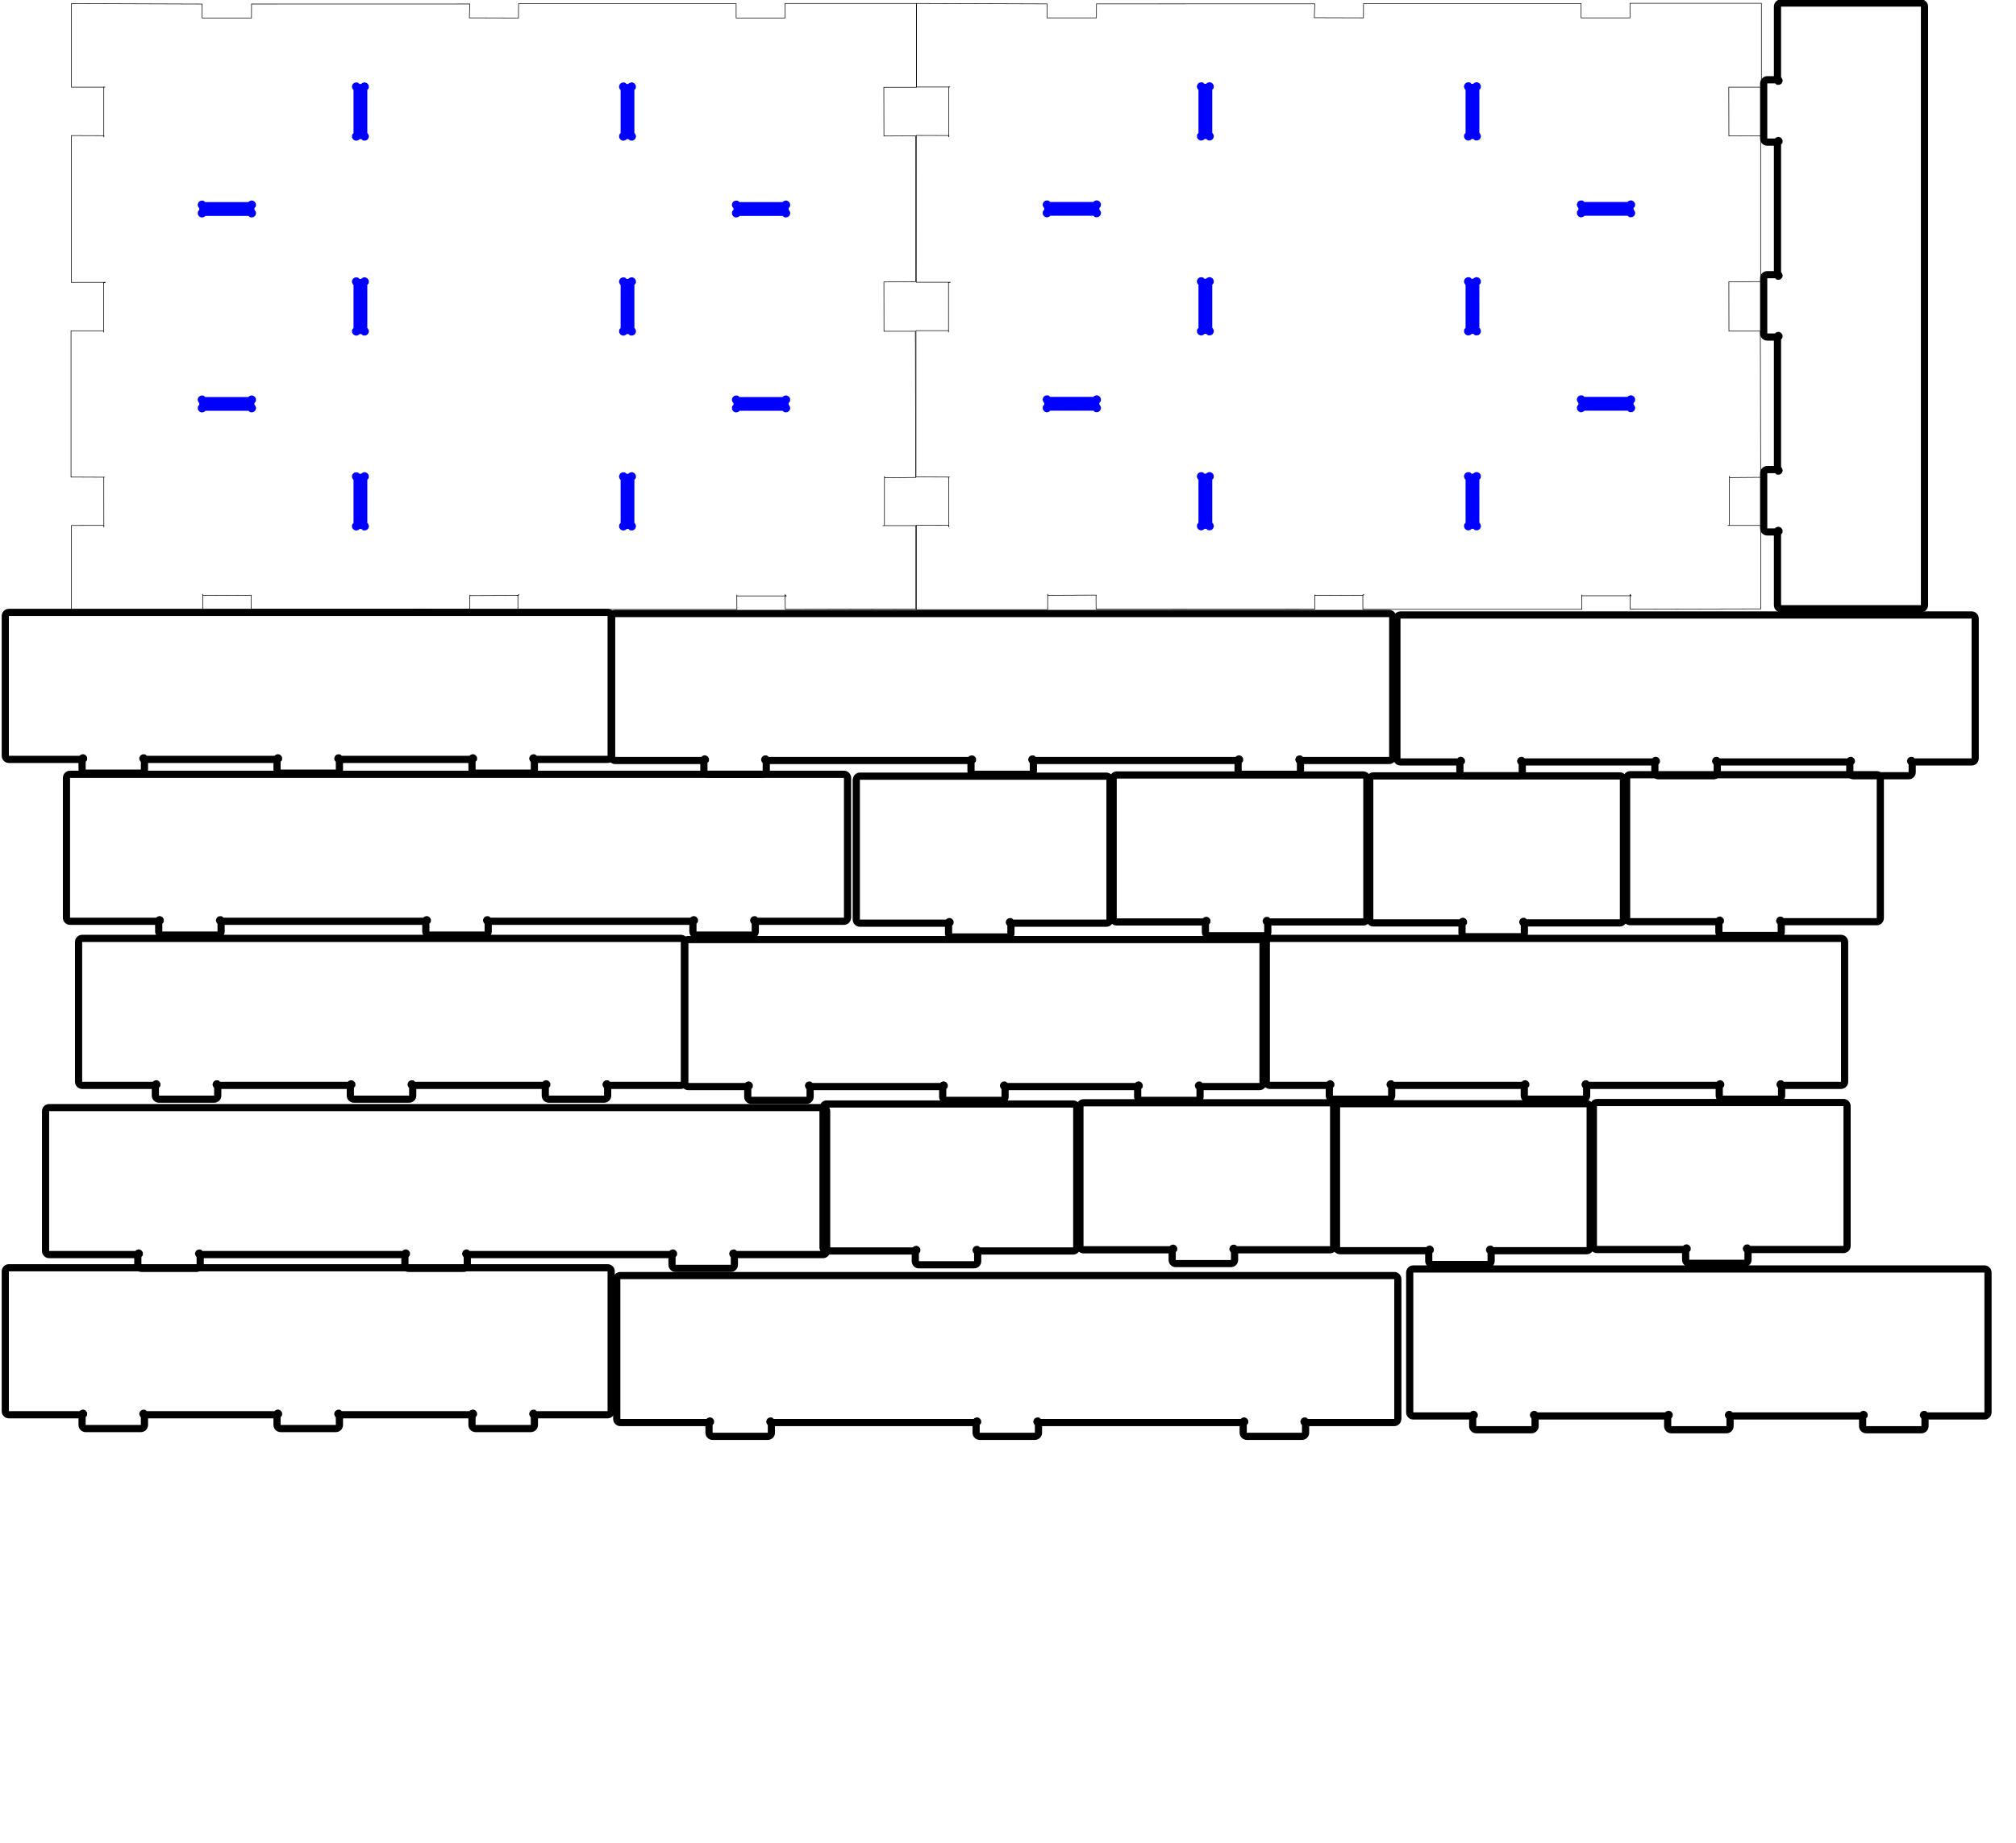
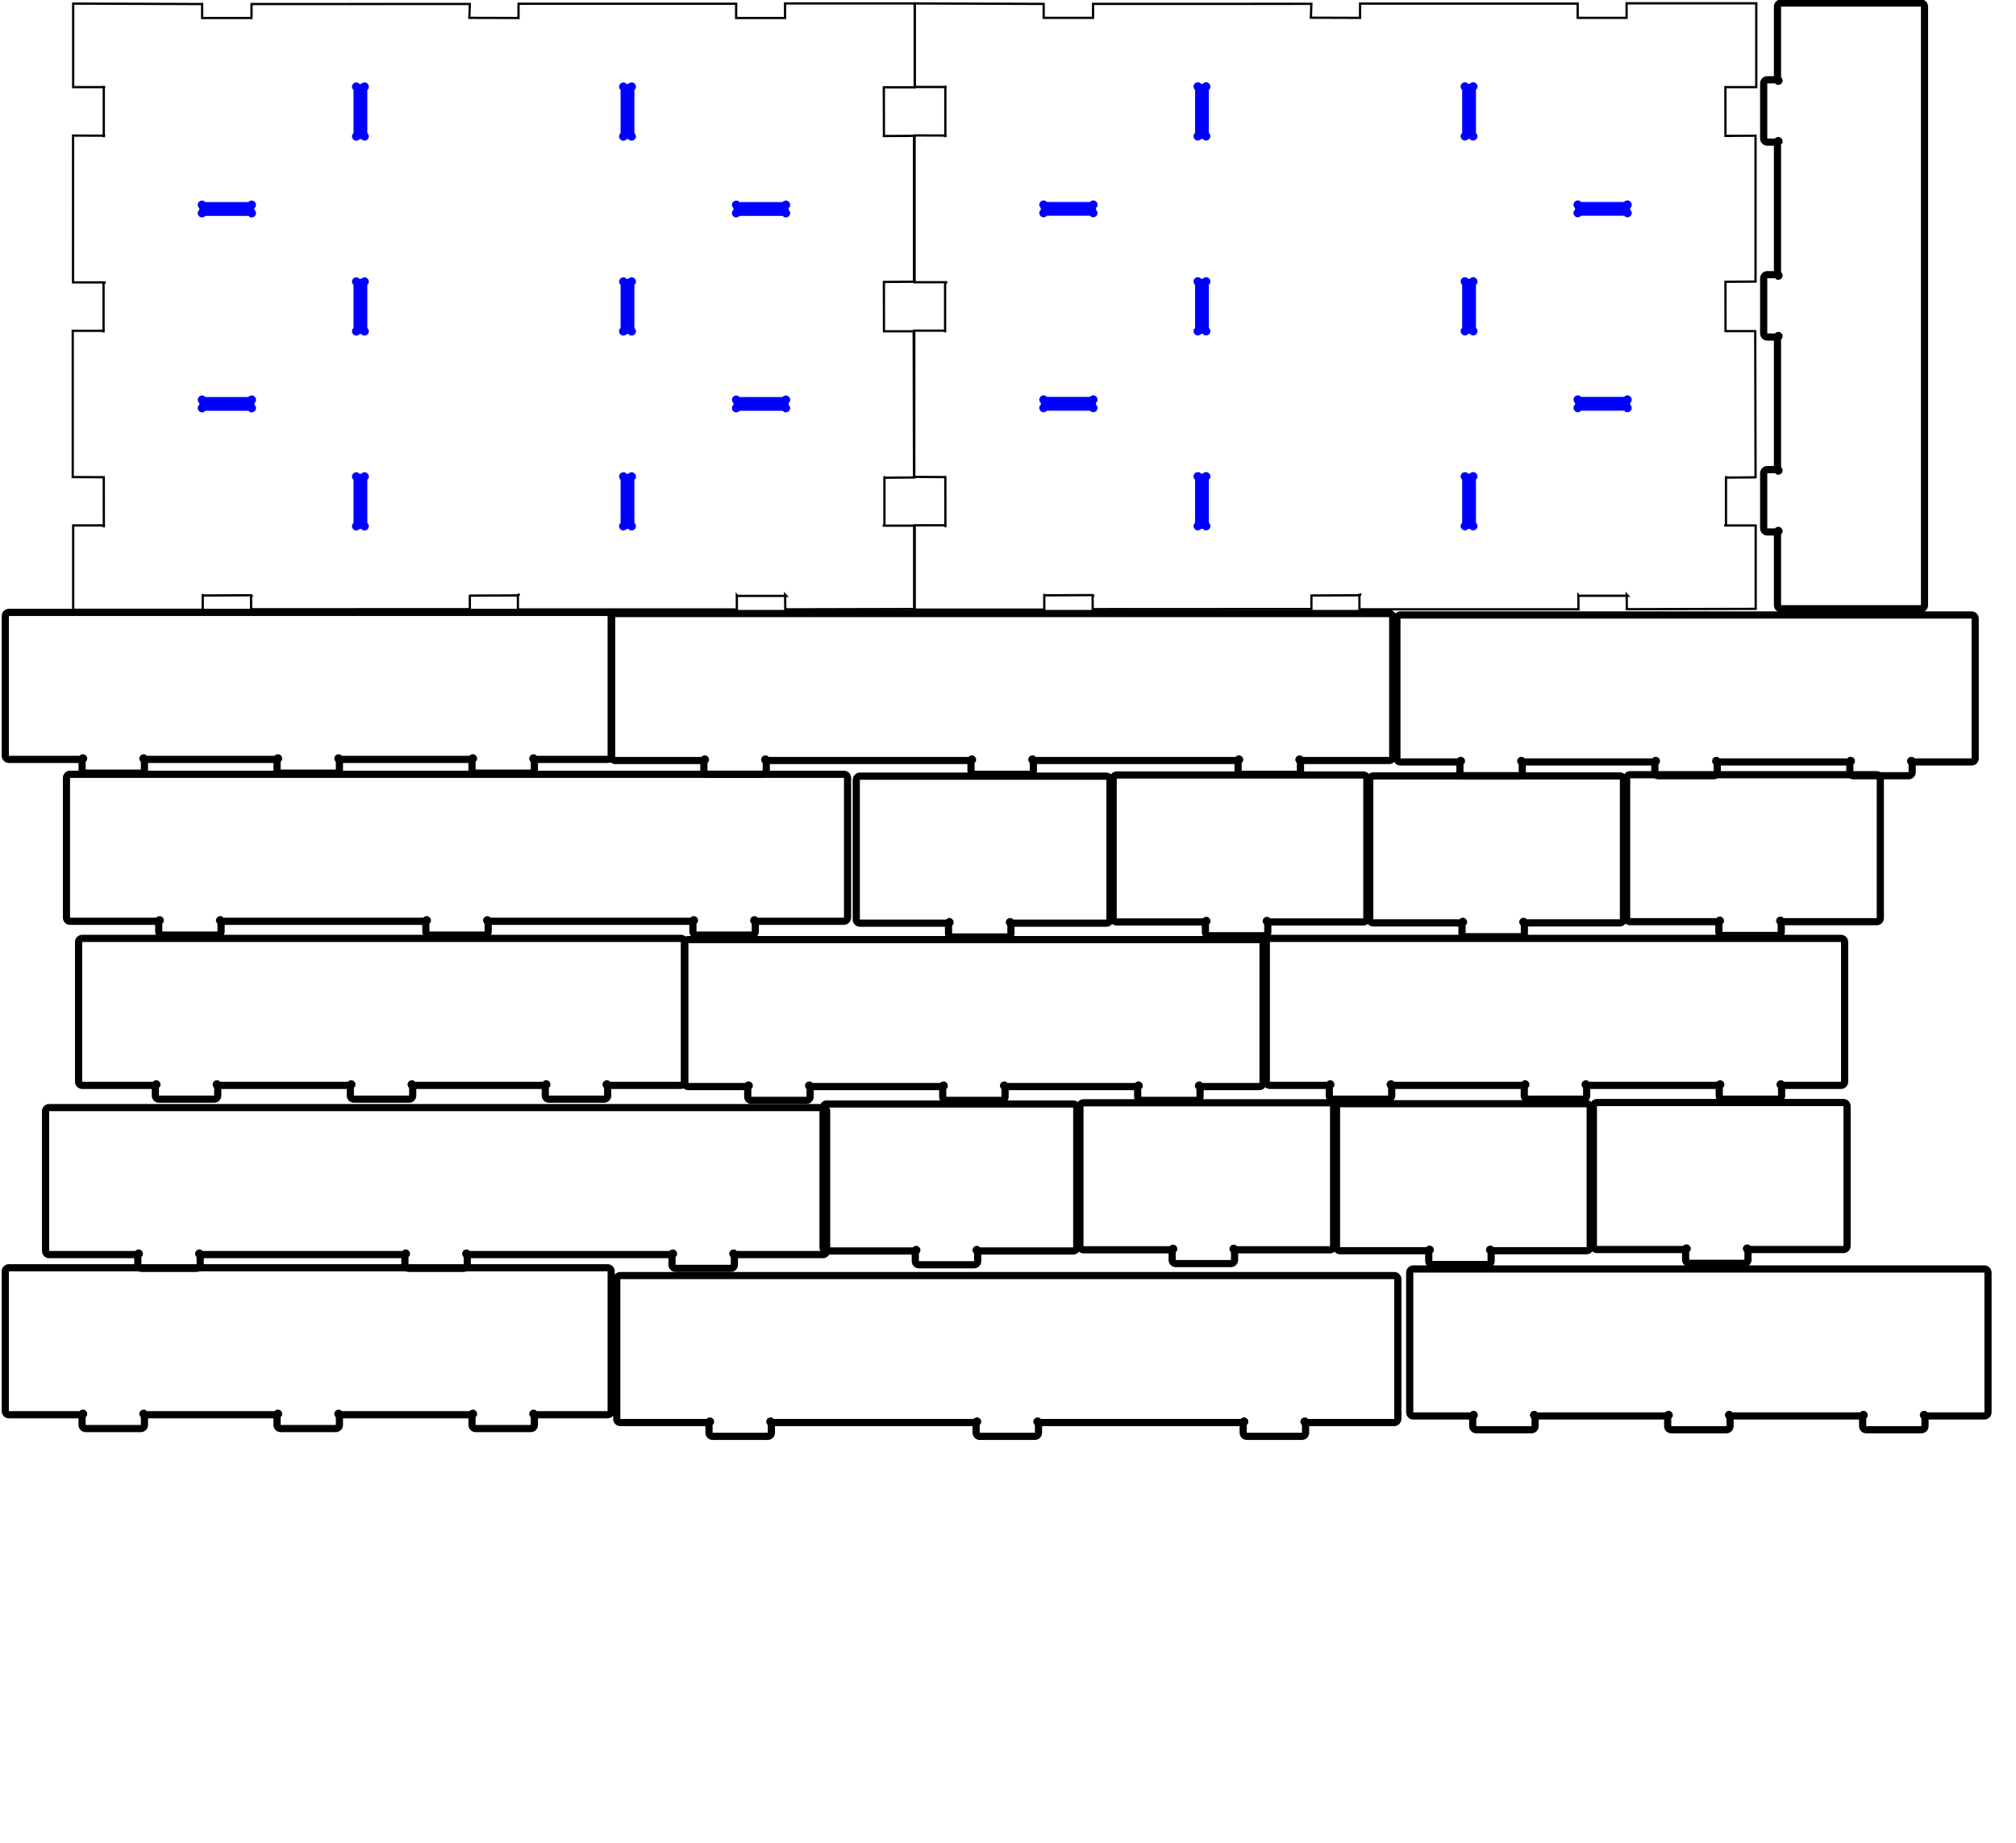
<svg xmlns="http://www.w3.org/2000/svg" height="812.8mm" viewBox="0 0 889 812.8" width="889mm" version="1.1" id="svg932">
  <defs id="defs936" />
  <text alignment-baseline="hanging" font-size="4px" style="font-style:normal;font-weight:normal;font-family:sans-serif;fill:#ff0000;stroke-width:0.265;stroke-linecap:round;stroke-linejoin:round;stroke-miterlimit:4;stroke-dasharray:none" text-anchor="middle" id="text917-6" x="360.322" y="126.469" />
  <g id="p-4-5-8" style="fill:none;stroke-width:0.265;stroke-linecap:round;stroke-linejoin:round;stroke-miterlimit:4;stroke-dasharray:none" transform="translate(515.1203,789.953)">
    <text alignment-baseline="hanging" font-size="4px" style="font-style:normal;font-weight:normal;font-family:sans-serif;fill:#ff0000;stroke-width:0.265;stroke-miterlimit:4;stroke-dasharray:none" text-anchor="middle" transform="translate(594.2,544.375)" id="text927-6-8" />
  </g>
  <text alignment-baseline="hanging" font-size="4px" style="font-style:normal;font-weight:normal;font-family:sans-serif;fill:#ff0000;stroke-linecap:round;stroke-linejoin:round" text-anchor="middle" id="text1045" x="196.85" y="198.025" />
  <text alignment-baseline="hanging" font-size="4px" style="font-style:normal;font-weight:normal;font-family:sans-serif;fill:#ff0000;stroke-linecap:round;stroke-linejoin:round" text-anchor="middle" id="text1045-3" x="589.703" y="198.025" />
  <text alignment-baseline="hanging" font-size="4px" style="font-style:normal;font-weight:normal;font-family:sans-serif;fill:#ff0000;stroke-linecap:round;stroke-linejoin:round" text-anchor="middle" id="text1045-5" x="196.85" y="588.163" />
  <text alignment-baseline="hanging" font-size="4px" style="font-style:normal;font-weight:normal;font-family:sans-serif;fill:#ff0000;stroke-linecap:round;stroke-linejoin:round" text-anchor="middle" id="text1045-3-2" x="589.703" y="588.163" />
  <text alignment-baseline="hanging" font-size="4px" style="font-style:normal;font-weight:normal;font-family:sans-serif;fill:#ff0000;stroke-linecap:round;stroke-linejoin:round" text-anchor="middle" id="text873" x="175.683" y="199.083" />
  <path d="m 718.881,406.537 h 39.095 c 1.588,0 0,-1.588 0,0 v 4.496 c 0,0.876 0.711,1.587 1.588,1.587 h 24.333 c 0.877,0 1.588,-0.711 1.588,-1.587 v -4.496 c 0,-1.588 -1.588,0 0,0 h 42.095 c 0.877,0 1.587,-0.711 1.587,-1.588 v -30.828 -30.828 c 0,-0.877 -0.71,-1.588 -1.587,-1.588 H 718.881 c -0.877,0 -1.502,0.715 -1.587,1.588 v 30.828 30.828 c 0,0.877 0.71,1.588 1.587,1.588 z" stroke="#000000" stroke-width="3.17" id="path18631" style="fill:none;stroke-linecap:round;stroke-linejoin:round" />
  <path d="m 605.605,407.066 h 39.095 c 1.588,0 0,-1.588 0,0 v 4.496 c 0,0.876 0.711,1.587 1.588,1.587 h 24.333 c 0.877,0 1.588,-0.711 1.588,-1.587 v -4.496 c 0,-1.588 -1.588,0 0,0 h 42.095 c 0.877,0 1.587,-0.711 1.587,-1.588 v -30.828 -30.828 c 0,-0.877 -0.71,-1.588 -1.587,-1.588 H 605.605 c -0.877,0 -1.502,0.715 -1.587,1.588 v 30.828 30.828 c 0,0.877 0.71,1.588 1.587,1.588 z" stroke="#000000" stroke-width="3.17" id="path18631-7" style="fill:none;stroke-linecap:round;stroke-linejoin:round" />
  <path d="m 492.461,406.655 h 39.095 c 1.588,0 0,-1.588 0,0 v 4.496 c 0,0.876 0.711,1.587 1.588,1.587 h 24.333 c 0.877,0 1.588,-0.711 1.588,-1.587 v -4.496 c 0,-1.588 -1.588,0 0,0 h 42.095 c 0.877,0 1.587,-0.711 1.587,-1.588 v -30.828 -30.828 c 0,-0.877 -0.71,-1.588 -1.587,-1.588 H 492.461 c -0.877,0 -1.502,0.715 -1.587,1.588 v 30.828 30.828 c 0,0.877 0.71,1.588 1.587,1.588 z" stroke="#000000" stroke-width="3.17" id="path18631-5" style="fill:none;stroke-linecap:round;stroke-linejoin:round" />
  <path d="m 379.185,407.184 h 39.095 c 1.588,0 0,-1.588 0,0 v 4.496 c 0,0.876 0.711,1.587 1.588,1.587 h 24.333 c 0.877,0 1.588,-0.711 1.588,-1.587 v -4.496 c 0,-1.588 -1.588,0 0,0 h 42.095 c 0.877,0 1.587,-0.711 1.587,-1.588 v -30.828 -30.828 c 0,-0.877 -0.71,-1.588 -1.587,-1.588 H 379.185 c -0.877,0 -1.502,0.715 -1.587,1.588 v 30.828 30.828 c 0,0.877 0.71,1.588 1.587,1.588 z" stroke="#000000" stroke-width="3.17" id="path18631-7-3" style="fill:none;stroke-linecap:round;stroke-linejoin:round" />
  <path d="m 704.221,551.132 h 39.095 c 1.588,0 0,-1.588 0,0 v 4.496 c 0,0.876 0.711,1.587 1.588,1.587 h 24.333 c 0.877,0 1.588,-0.711 1.588,-1.587 v -4.496 c 0,-1.588 -1.588,0 0,0 h 42.095 c 0.877,0 1.587,-0.711 1.587,-1.588 v -30.828 -30.828 c 0,-0.877 -0.71,-1.588 -1.587,-1.588 H 704.221 c -0.877,0 -1.502,0.715 -1.587,1.588 v 30.828 30.828 c 0,0.877 0.71,1.588 1.587,1.588 z" stroke="#000000" stroke-width="3.17" id="path18631-1" style="fill:none;stroke-linecap:round;stroke-linejoin:round" />
  <path d="m 590.945,551.661 h 39.095 c 1.588,0 0,-1.588 0,0 v 4.496 c 0,0.876 0.711,1.587 1.588,1.587 h 24.333 c 0.877,0 1.588,-0.711 1.588,-1.587 v -4.496 c 0,-1.588 -1.588,0 0,0 h 42.095 c 0.877,0 1.587,-0.711 1.587,-1.588 v -30.828 -30.828 c 0,-0.877 -0.71,-1.588 -1.587,-1.588 H 590.945 c -0.877,0 -1.502,0.715 -1.587,1.588 v 30.828 30.828 c 0,0.877 0.71,1.588 1.587,1.588 z" stroke="#000000" stroke-width="3.17" id="path18631-7-8" style="fill:none;stroke-linecap:round;stroke-linejoin:round" />
  <path d="m 477.801,551.25 h 39.095 c 1.588,0 0,-1.588 0,0 v 4.496 c 0,0.876 0.711,1.587 1.588,1.587 h 24.333 c 0.877,0 1.588,-0.711 1.588,-1.587 v -4.496 c 0,-1.588 -1.588,0 0,0 h 42.095 c 0.877,0 1.587,-0.711 1.587,-1.588 v -30.828 -30.828 c 0,-0.877 -0.71,-1.588 -1.587,-1.588 H 477.801 c -0.877,0 -1.502,0.715 -1.587,1.588 v 30.828 30.828 c 0,0.877 0.71,1.588 1.587,1.588 z" stroke="#000000" stroke-width="3.17" id="path18631-5-7" style="fill:none;stroke-linecap:round;stroke-linejoin:round" />
  <path d="m 364.526,551.779 h 39.095 c 1.588,0 0,-1.588 0,0 v 4.496 c 0,0.876 0.711,1.587 1.588,1.587 h 24.333 c 0.877,0 1.588,-0.711 1.588,-1.587 v -4.496 c 0,-1.588 -1.588,0 0,0 h 42.095 c 0.877,0 1.587,-0.711 1.587,-1.588 v -30.828 -30.828 c 0,-0.877 -0.71,-1.588 -1.587,-1.588 H 364.526 c -0.877,0 -1.502,0.715 -1.587,1.588 v 30.828 30.828 c 0,0.877 0.71,1.588 1.587,1.588 z" stroke="#000000" stroke-width="3.17" id="path18631-7-3-1" style="fill:none;stroke-linecap:round;stroke-linejoin:round" />
  <path d="m 30.894,406.35 h 39.096 c 1.587,0 0,-1.588 0,0 v 4.496 c 0,0.876 0.71,1.587 1.587,1.587 h 24.333 c 0.877,0 1.588,-0.711 1.588,-1.587 v -4.496 c 0,-1.588 -1.588,0 0,0 h 42.095 6.083 42.096 c 1.587,0 0,-1.588 0,0 v 4.496 c 0,0.876 0.711,1.587 1.587,1.587 h 24.333 c 0.877,0 1.588,-0.711 1.588,-1.587 v -4.496 c 0,-1.588 -1.588,0 0,0 h 42.095 6.084 42.095 c 1.588,0 0,-1.588 0,0 v 4.496 c 0,0.876 0.711,1.587 1.588,1.587 h 24.333 c 0.876,0 1.587,-0.711 1.587,-1.587 v -4.496 c 0,-1.588 -1.587,0 0,0 h 39.096 c 0.876,0 1.502,-0.715 1.587,-1.588 v -30.828 -30.828 c 0,-0.877 -0.711,-1.588 -1.587,-1.588 H 30.894 c -0.877,0 -1.587,0.711 -1.587,1.588 v 30.828 30.828 c 0,0.877 0.71,1.588 1.587,1.588 z" stroke="#000000" stroke-width="3.17" id="path18634" style="fill:none;stroke-linecap:round;stroke-linejoin:round" />
  <path d="m 42.322,478.728 h 26.19 c 1.588,0 0,-1.587 0,0 v 4.496 c 0,0.877 0.711,1.587 1.588,1.587 h 24.333 c 0.877,0 1.587,-0.71 1.587,-1.587 v -4.496 c 0,-1.587 -1.587,0 0,0 h 26.191 6.083 26.19 c 1.588,0 0,-1.587 0,0 v 4.496 c 0,0.877 0.711,1.587 1.588,1.587 h 24.333 c 0.877,0 1.588,-0.71 1.588,-1.587 v -4.496 c 0,-1.587 -1.588,0 0,0 h 26.19 6.083 26.191 c 1.587,0 0,-1.587 0,0 v 4.496 c 0,0.877 0.71,1.587 1.587,1.587 h 24.333 c 0.877,0 1.588,-0.71 1.588,-1.587 v -4.496 c 0,-1.587 -1.588,0 0,0 h 26.19 6.083 c 0.877,0 1.588,-0.711 1.588,-1.587 v -30.829 -30.828 c 0,-0.877 -0.711,-1.588 -1.588,-1.588 h -6.083 -79.889 -6.083 -79.889 -6.083 -79.889 -6.083 c -0.877,0 -1.588,0.711 -1.588,1.588 v 30.828 30.829 c 0,0.876 0.711,1.587 1.588,1.587 z" stroke="#000000" stroke-width="3.17" id="path18637" style="fill:none;stroke-linecap:round;stroke-linejoin:round" />
  <path d="m 303.542,479.257 h 26.191 c 1.587,0 0,-1.587 0,0 v 4.496 c 0,0.877 0.711,1.587 1.587,1.587 h 24.334 c 0.876,0 1.587,-0.71 1.587,-1.587 v -4.496 c 0,-1.587 -1.587,0 0,0 h 26.19 6.084 26.19 c 1.588,0 0,-1.587 0,0 v 4.496 c 0,0.877 0.711,1.587 1.588,1.587 h 24.333 c 0.877,0 1.587,-0.71 1.587,-1.587 v -4.496 c 0,-1.587 -1.587,0 0,0 h 26.191 6.083 26.19 c 1.588,0 0,-1.587 0,0 v 4.496 c 0,0.877 0.711,1.587 1.588,1.587 h 24.333 c 0.877,0 1.587,-0.71 1.587,-1.587 v -4.496 c 0,-1.587 -1.587,0 0,0 h 26.191 c 0.877,0 1.587,-0.711 1.587,-1.587 v -30.829 -30.828 c 0,-0.877 -0.71,-1.588 -1.587,-1.588 h -79.889 -6.083 -79.889 -6.084 -79.889 c -0.876,0 -1.587,0.711 -1.587,1.588 v 30.828 30.829 c 0,0.876 0.711,1.587 1.587,1.587 z" stroke="#000000" stroke-width="3.17" id="path18640" style="fill:none;stroke-linecap:round;stroke-linejoin:round" />
  <path d="m 560.001,478.728 h 26.19 c 1.588,0 0,-1.587 0,0 v 4.496 c 0,0.877 0.711,1.587 1.588,1.587 h 24.333 c 0.877,0 1.588,-0.71 1.588,-1.587 v -4.496 c 0,-1.587 -1.588,0 0,0 h 26.19 6.083 26.191 c 1.587,0 0,-1.587 0,0 v 4.496 c 0,0.877 0.71,1.587 1.587,1.587 h 24.333 c 0.877,0 1.588,-0.71 1.588,-1.587 v -4.496 c 0,-1.587 -1.588,0 0,0 h 26.19 6.084 26.19 c 1.587,0 0,-1.587 0,0 v 4.496 c 0,0.877 0.711,1.587 1.587,1.587 h 24.334 c 0.876,0 1.587,-0.71 1.587,-1.587 v -4.496 c 0,-1.587 -1.587,0 0,0 h 26.191 c 0.876,0 1.587,-0.711 1.587,-1.587 v -30.829 -30.828 c 0,-0.877 -0.711,-1.588 -1.587,-1.588 h -79.889 -6.084 -79.889 -6.083 -79.889 c -0.877,0 -1.587,0.711 -1.587,1.588 v 30.828 30.829 c 0,0.876 0.71,1.587 1.587,1.587 z" stroke="#000000" stroke-width="3.17" id="path18643" style="fill:none;stroke-linecap:round;stroke-linejoin:round" />
  <path d="m 10.004,334.946 h 26.19 c 1.588,0 0,-1.587 0,0 v 4.496 c 0,0.877 0.711,1.587 1.588,1.587 h 24.333 c 0.877,0 1.587,-0.71 1.587,-1.587 v -4.496 c 0,-1.587 -1.587,0 0,0 h 26.191 6.083 26.19 c 1.588,0 0,-1.587 0,0 v 4.496 c 0,0.877 0.711,1.587 1.588,1.587 h 24.333 c 0.877,0 1.588,-0.71 1.588,-1.587 v -4.496 c 0,-1.587 -1.588,0 0,0 h 26.19 6.083 26.191 c 1.587,0 0,-1.587 0,0 v 4.496 c 0,0.877 0.71,1.587 1.587,1.587 h 24.333 c 0.877,0 1.588,-0.71 1.588,-1.587 v -4.496 c 0,-1.587 -1.588,0 0,0 h 26.19 6.083 c 0.877,0 1.588,-0.711 1.588,-1.587 v -30.829 -30.828 c 0,-0.877 -0.711,-1.588 -1.588,-1.588 h -6.083 -79.889 -6.083 -79.889 -6.083 -79.889 -6.084 c -0.876,0 -1.587,0.711 -1.587,1.588 v 30.828 30.829 c 0,0.876 0.711,1.587 1.587,1.587 z" stroke="#000000" stroke-width="3.17" id="path18646" style="fill:none;stroke-linecap:round;stroke-linejoin:round" />
  <path d="M 100.04,179.613 H 89.46 c -1.587,0 0,1.587 0,0 v -2.909 c 0,-1.587 -1.587,0 0,0 h 21.159 c 1.587,0 0,-1.587 0,0 v 2.909 c 0,1.587 1.587,0 0,0 z" stroke="#0000ff" stroke-width="3.17" id="path18651" style="fill:none;stroke-linecap:round;stroke-linejoin:round" />
  <path d="m 335.604,179.613 h -10.579 c -1.588,0 0,1.587 0,0 v -2.909 c 0,-1.587 -1.588,0 0,0 h 21.158 c 1.588,0 0,-1.587 0,0 v 2.909 c 0,1.587 1.588,0 0,0 z" stroke="#0000ff" stroke-width="3.17" id="path18653" style="fill:none;stroke-linecap:round;stroke-linejoin:round" />
  <path d="M 100.04,93.641 H 89.46 c -1.587,0 0,1.587 0,0 v -2.909 c 0,-1.587 -1.587,0 0,0 h 21.159 c 1.587,0 0,-1.587 0,0 v 2.909 c 0,1.587 1.587,0 0,0 z" stroke="#0000ff" stroke-width="3.17" id="path18655" style="fill:none;stroke-linecap:round;stroke-linejoin:round" />
  <path d="m 335.604,93.641 h -10.579 c -1.588,0 0,1.587 0,0 v -2.909 c 0,-1.587 -1.588,0 0,0 h 21.158 c 1.588,0 0,-1.587 0,0 v 2.909 c 0,1.587 1.588,0 0,0 z" stroke="#0000ff" stroke-width="3.17" id="path18657" style="fill:none;stroke-linecap:round;stroke-linejoin:round" />
  <path d="m 160.385,221.145 v 10.579 c 0,1.587 1.587,0 0,0 h -2.908 c -1.588,0 0,1.587 0,0 v -21.158 c 0,-1.588 -1.588,0 0,0 h 2.908 c 1.587,0 0,-1.588 0,0 z" stroke="#0000ff" stroke-width="3.17" id="path18661" style="fill:none;stroke-linecap:round;stroke-linejoin:round" />
  <path d="m 160.385,135.172 v 10.58 c 0,1.587 1.587,0 0,0 h -2.908 c -1.588,0 0,1.587 0,0 v -21.159 c 0,-1.587 -1.588,0 0,0 h 2.908 c 1.587,0 0,-1.587 0,0 v 10.58 z" stroke="#0000ff" stroke-width="3.17" id="path18663" style="fill:none;stroke-linecap:round;stroke-linejoin:round" />
  <path d="m 160.385,49.2 v 10.579 c 0,1.588 1.587,0 0,0 h -2.908 c -1.588,0 0,1.588 0,0 V 38.621 c 0,-1.587 -1.588,0 0,0 h 2.908 c 1.587,0 0,-1.587 0,0 z" stroke="#0000ff" stroke-width="3.17" id="path18665" style="fill:none;stroke-linecap:round;stroke-linejoin:round" />
  <path d="m 278.167,221.145 v 10.579 c 0,1.587 1.588,0 0,0 h -2.908 c -1.588,0 0,1.587 0,0 v -21.158 c 0,-1.588 -1.588,0 0,0 h 2.908 c 1.588,0 0,-1.588 0,0 z" stroke="#0000ff" stroke-width="3.17" id="path18667" style="fill:none;stroke-linecap:round;stroke-linejoin:round" />
  <path d="m 278.167,135.172 v 10.58 c 0,1.587 1.588,0 0,0 h -2.908 c -1.588,0 0,1.587 0,0 v -21.159 c 0,-1.587 -1.588,0 0,0 h 2.908 c 1.588,0 0,-1.587 0,0 v 10.58 z" stroke="#0000ff" stroke-width="3.17" id="path18669" style="fill:none;stroke-linecap:round;stroke-linejoin:round" />
  <path d="m 278.167,49.2 v 10.579 c 0,1.588 1.588,0 0,0 h -2.908 c -1.588,0 0,1.588 0,0 V 38.621 c 0,-1.587 -1.588,0 0,0 h 2.908 c 1.588,0 0,-1.587 0,0 z" stroke="#0000ff" stroke-width="3.17" id="path18671" style="fill:none;stroke-linecap:round;stroke-linejoin:round" />
  <path d="M 783.821,8.991 V 35.181 c 0,1.588 1.587,0 0,0 h -4.496 c -0.877,0 -1.587,0.711 -1.587,1.588 v 24.333 c 0,0.877 0.71,1.587 1.587,1.587 h 4.496 c 1.587,0 0,-1.587 0,0 v 26.191 6.083 26.19 c 0,1.588 1.587,0 0,0 h -4.496 c -0.877,0 -1.587,0.711 -1.587,1.588 v 24.333 c 0,0.877 0.71,1.588 1.587,1.588 h 4.496 c 1.587,0 0,-1.588 0,0 v 26.19 6.083 26.191 c 0,1.587 1.587,0 0,0 h -4.496 c -0.877,0 -1.587,0.71 -1.587,1.587 v 24.333 c 0,0.877 0.71,1.588 1.587,1.588 h 4.496 c 1.587,0 0,-1.588 0,0 v 26.19 6.083 c 0,0.877 0.711,1.588 1.587,1.588 h 30.829 30.828 c 0.877,0 1.588,-0.711 1.588,-1.588 v -6.083 -79.889 -6.083 -79.889 -6.083 -79.889 -6.083 c 0,-0.877 -0.711,-1.588 -1.588,-1.588 h -30.828 -30.829 c -0.876,0 -1.587,0.711 -1.587,1.588 z" stroke="#000000" stroke-width="3.17" id="path18637-3" style="fill:none;stroke-linecap:round;stroke-linejoin:round" />
  <path d="m 617.582,336.08 h 26.191 c 1.587,0 0,-1.587 0,0 v 4.496 c 0,0.877 0.711,1.587 1.587,1.587 h 24.334 c 0.876,0 1.587,-0.71 1.587,-1.587 v -4.496 c 0,-1.587 -1.587,0 0,0 h 26.19 6.084 26.19 c 1.588,0 0,-1.587 0,0 v 4.496 c 0,0.877 0.711,1.587 1.588,1.587 h 24.333 c 0.877,0 1.587,-0.71 1.587,-1.587 v -4.496 c 0,-1.587 -1.587,0 0,0 h 26.191 6.083 26.19 c 1.588,0 0,-1.587 0,0 v 4.496 c 0,0.877 0.711,1.587 1.588,1.587 h 24.333 c 0.877,0 1.587,-0.71 1.587,-1.587 v -4.496 c 0,-1.587 -1.587,0 0,0 h 26.191 c 0.877,0 1.587,-0.711 1.587,-1.587 v -30.829 -30.828 c 0,-0.877 -0.71,-1.588 -1.587,-1.588 h -79.889 -6.083 -79.889 -6.084 -79.889 c -0.876,0 -1.587,0.711 -1.587,1.588 v 30.828 30.829 c 0,0.876 0.711,1.587 1.587,1.587 z" stroke="#000000" stroke-width="3.17" id="path18640-9" style="fill:none;stroke-linecap:round;stroke-linejoin:round" />
  <path d="m 623.231,624.539 h 26.19 c 1.588,0 0,-1.587 0,0 v 4.496 c 0,0.877 0.711,1.587 1.588,1.587 h 24.333 c 0.877,0 1.588,-0.71 1.588,-1.587 v -4.496 c 0,-1.587 -1.588,0 0,0 h 26.19 6.083 26.191 c 1.587,0 0,-1.587 0,0 v 4.496 c 0,0.877 0.71,1.587 1.587,1.587 h 24.333 c 0.877,0 1.588,-0.71 1.588,-1.587 v -4.496 c 0,-1.587 -1.588,0 0,0 h 26.19 6.084 26.19 c 1.587,0 0,-1.587 0,0 v 4.496 c 0,0.877 0.711,1.587 1.587,1.587 h 24.334 c 0.876,0 1.587,-0.71 1.587,-1.587 v -4.496 c 0,-1.587 -1.587,0 0,0 h 26.191 c 0.876,0 1.587,-0.711 1.587,-1.587 v -30.829 -30.828 c 0,-0.877 -0.711,-1.588 -1.587,-1.588 h -79.889 -6.084 -79.889 -6.083 -79.889 c -0.877,0 -1.587,0.711 -1.587,1.588 v 30.828 30.829 c 0,0.876 0.71,1.587 1.587,1.587 z" stroke="#000000" stroke-width="3.17" id="path18643-1" style="fill:none;stroke-linecap:round;stroke-linejoin:round" />
  <path d="m 10.004,624.01 h 26.19 c 1.588,0 0,-1.587 0,0 v 4.496 c 0,0.877 0.711,1.587 1.588,1.587 h 24.333 c 0.877,0 1.587,-0.71 1.587,-1.587 v -4.496 c 0,-1.587 -1.587,0 0,0 h 26.191 6.083 26.19 c 1.588,0 0,-1.587 0,0 v 4.496 c 0,0.877 0.711,1.587 1.588,1.587 h 24.333 c 0.877,0 1.588,-0.71 1.588,-1.587 v -4.496 c 0,-1.587 -1.588,0 0,0 h 26.19 6.083 26.191 c 1.587,0 0,-1.587 0,0 v 4.496 c 0,0.877 0.71,1.587 1.587,1.587 h 24.333 c 0.877,0 1.588,-0.71 1.588,-1.587 v -4.496 c 0,-1.587 -1.588,0 0,0 h 26.19 6.083 c 0.877,0 1.588,-0.711 1.588,-1.587 v -30.829 -30.828 c 0,-0.877 -0.711,-1.588 -1.588,-1.588 h -6.083 -79.889 -6.083 -79.889 -6.083 -79.889 -6.084 c -0.876,0 -1.587,0.711 -1.587,1.588 v 30.828 30.829 c 0,0.876 0.711,1.587 1.587,1.587 z" stroke="#000000" stroke-width="3.17" id="path18646-3" style="fill:none;stroke-linecap:round;stroke-linejoin:round" />
-   <path style="fill:none;stroke:#000000;stroke-width:0.265;stroke-linecap:butt;stroke-linejoin:miter;stroke-miterlimit:4;stroke-dasharray:none;stroke-opacity:1" d="M 31.519,1.585 V 38.431 H 46.362 L 45.767,38.365 V 60.523 l 0.096,-0.676 -14.391,-0.05 -0.017,64.754 h 15.105 l -0.897,0.24 v 21.852 l 0.022,-0.739 h -14.362 v 64.515 l 14.882,0.07 -0.439,-0.023 0.023,22.162 0.023,-0.887 -14.292,0.023 V 268.949 h 57.878 v -6.945 l 0.004,0.648 21.443,-0.105 v 0 c -0.229,-0.333 -0.093,4.113 -0.093,6.181 l 96.44,-0.047 v -6.303 l 0.175,0.341 21,-0.099 c 0.845,-0.995 0.31,0.15 0,0 l 0.017,6.198 h 96.559 l -0.033,-6.267 0.257,0.29 h 21.538 l -0.488,-0.535 0.07,6.455 57.568,-0.14 v -36.777 h -14.641 0.794 v -21.762 l 0.116,0.635 13.674,-0.117 -0.14,-64.481 h -13.848 l -0.033,-21.762 14.013,-0.099 V 59.925 l -13.999,0.07 -0.047,-21.498 H 404.121 V 1.521 H 346.177 V 7.937 H 324.614 V 1.654 h -95.945 l -0.033,6.284 -21.663,-0.066 0.198,-6.118 -96.252,0.025 -0.023,6.16 H 89.135 V 1.786 Z" id="path27680" />
-   <path d="m 472.642,179.549 h -10.58 c -1.587,0 0,1.587 0,0 v -2.909 c 0,-1.587 -1.587,0 0,0 h 21.159 c 1.587,0 0,-1.587 0,0 v 2.909 c 0,1.587 1.587,0 0,0 z" stroke="#0000ff" stroke-width="3.17" id="path18651-0" style="fill:none;stroke-linecap:round;stroke-linejoin:round" />
-   <path d="m 708.206,179.549 h -10.579 c -1.588,0 0,1.587 0,0 v -2.909 c 0,-1.587 -1.588,0 0,0 h 21.158 c 1.588,0 0,-1.587 0,0 v 2.909 c 0,1.587 1.588,0 0,0 z" stroke="#0000ff" stroke-width="3.17" id="path18653-9" style="fill:none;stroke-linecap:round;stroke-linejoin:round" />
-   <path d="m 472.642,93.577 h -10.58 c -1.587,0 0,1.587 0,0 v -2.909 c 0,-1.587 -1.587,0 0,0 h 21.159 c 1.587,0 0,-1.587 0,0 v 2.909 c 0,1.587 1.587,0 0,0 z" stroke="#0000ff" stroke-width="3.17" id="path18655-6" style="fill:none;stroke-linecap:round;stroke-linejoin:round" />
-   <path d="m 708.206,93.577 h -10.579 c -1.588,0 0,1.587 0,0 v -2.909 c 0,-1.587 -1.588,0 0,0 h 21.158 c 1.588,0 0,-1.587 0,0 v 2.909 c 0,1.587 1.588,0 0,0 z" stroke="#0000ff" stroke-width="3.17" id="path18657-4" style="fill:none;stroke-linecap:round;stroke-linejoin:round" />
-   <path d="m 532.987,221.081 v 10.579 c 0,1.587 1.587,0 0,0 h -2.908 c -1.588,0 0,1.587 0,0 v -21.158 c 0,-1.588 -1.588,0 0,0 h 2.908 c 1.587,0 0,-1.588 0,0 z" stroke="#0000ff" stroke-width="3.17" id="path18661-3" style="fill:none;stroke-linecap:round;stroke-linejoin:round" />
-   <path d="m 532.987,135.108 v 10.58 c 0,1.587 1.587,0 0,0 h -2.908 c -1.588,0 0,1.587 0,0 v -21.159 c 0,-1.587 -1.588,0 0,0 h 2.908 c 1.587,0 0,-1.587 0,0 v 10.58 z" stroke="#0000ff" stroke-width="3.17" id="path18663-6" style="fill:none;stroke-linecap:round;stroke-linejoin:round" />
-   <path d="m 532.987,49.136 v 10.579 c 0,1.588 1.587,0 0,0 h -2.908 c -1.588,0 0,1.588 0,0 V 38.557 c 0,-1.587 -1.588,0 0,0 h 2.908 c 1.587,0 0,-1.587 0,0 z" stroke="#0000ff" stroke-width="3.17" id="path18665-2" style="fill:none;stroke-linecap:round;stroke-linejoin:round" />
-   <path d="m 650.769,221.081 v 10.579 c 0,1.587 1.588,0 0,0 h -2.908 c -1.588,0 0,1.587 0,0 v -21.158 c 0,-1.588 -1.588,0 0,0 h 2.908 c 1.588,0 0,-1.588 0,0 z" stroke="#0000ff" stroke-width="3.17" id="path18667-1" style="fill:none;stroke-linecap:round;stroke-linejoin:round" />
-   <path d="m 650.769,135.108 v 10.58 c 0,1.587 1.588,0 0,0 h -2.908 c -1.588,0 0,1.587 0,0 v -21.159 c 0,-1.587 -1.588,0 0,0 h 2.908 c 1.588,0 0,-1.587 0,0 v 10.58 z" stroke="#0000ff" stroke-width="3.17" id="path18669-3" style="fill:none;stroke-linecap:round;stroke-linejoin:round" />
-   <path d="m 650.769,49.136 v 10.579 c 0,1.588 1.588,0 0,0 h -2.908 c -1.588,0 0,1.588 0,0 V 38.557 c 0,-1.587 -1.588,0 0,0 h 2.908 c 1.588,0 0,-1.587 0,0 z" stroke="#0000ff" stroke-width="3.17" id="path18671-1" style="fill:none;stroke-linecap:round;stroke-linejoin:round" />
-   <path style="fill:none;stroke:#000000;stroke-width:0.265;stroke-linecap:butt;stroke-linejoin:miter;stroke-miterlimit:4;stroke-dasharray:none;stroke-opacity:1" d="M 404.121,1.521 V 38.367 h 14.843 l -0.595,-0.066 v 22.159 l 0.096,-0.676 -14.391,-0.05 -0.017,64.754 h 15.105 l -0.897,0.24 v 21.852 l 0.022,-0.739 H 403.925 v 64.515 l 14.882,0.07 -0.439,-0.023 0.023,22.162 0.023,-0.887 -14.292,0.023 v 37.182 h 57.878 v -6.945 l 0.004,0.648 21.443,-0.105 v 0 c -0.229,-0.333 -0.093,4.113 -0.093,6.181 l 96.44,-0.047 v -6.303 l 0.175,0.341 21,-0.099 c 0.845,-0.995 0.31,0.15 0,0 l 0.017,6.198 h 96.559 l -0.033,-6.267 0.257,0.29 h 21.538 l -0.488,-0.535 0.07,6.455 57.568,-0.14 V 231.778 h -14.641 0.794 v -21.762 l 0.116,0.635 13.674,-0.117 -0.14,-64.481 h -13.848 l -0.033,-21.762 14.013,-0.099 V 59.861 l -13.999,0.07 -0.047,-21.498 h 14.377 V 1.458 h -57.944 v 6.416 h -21.564 v -6.284 h -95.945 l -0.033,6.284 -21.663,-0.066 0.198,-6.118 -96.252,0.025 -0.023,6.16 h -21.762 v -6.152 z" id="path27680-4" />
+   <path style="fill:none;stroke:#000000;stroke-width:1;stroke-linecap:butt;stroke-linejoin:miter;stroke-miterlimit:4;stroke-dasharray:none;stroke-opacity:1" d="M 32.269,1.585 V 38.431 H 46.362 L 45.767,38.365 V 60.523 l 0.096,-0.676 -13.641,-0.05 -0.017,64.754 h 14.355 l -0.897,0.24 v 21.852 l 0.022,-0.739 H 32.073 v 64.515 l 14.133,0.07 -0.439,-0.023 0.023,22.162 0.023,-0.887 -13.542,0.023 V 268.949 h 57.128 v -6.945 l 0.004,0.648 21.443,-0.105 v 0 c -0.229,-0.333 -0.093,4.113 -0.093,6.181 l 96.44,-0.047 v -6.303 l 0.175,0.341 21,-0.099 c 0.845,-0.995 0.31,0.15 0,0 l 0.017,6.198 h 96.559 l -0.033,-6.267 0.257,0.29 h 21.538 l -0.488,-0.535 0.07,6.455 56.818,-0.14 v -36.777 h -13.892 0.794 v -21.762 l 0.116,0.635 12.924,-0.117 -0.14,-64.481 h -13.098 l -0.033,-21.762 13.263,-0.099 V 59.925 l -13.25,0.07 -0.047,-21.498 h 13.627 V 1.521 H 346.177 V 7.937 H 324.614 V 1.654 h -95.945 l -0.033,6.284 -21.663,-0.066 0.198,-6.118 -96.252,0.025 -0.023,6.16 H 89.135 V 1.786 Z" id="path27680" />
+   <path d="m 471.143,179.549 h -10.58 c -1.587,0 0,1.587 0,0 v -2.909 c 0,-1.587 -1.587,0 0,0 h 21.159 c 1.587,0 0,-1.587 0,0 v 2.909 c 0,1.587 1.587,0 0,0 z" stroke="#0000ff" stroke-width="3.17" id="path18651-3" style="fill:none;stroke-linecap:round;stroke-linejoin:round" />
+   <path d="m 706.707,179.549 h -10.579 c -1.588,0 0,1.587 0,0 v -2.909 c 0,-1.587 -1.588,0 0,0 h 21.158 c 1.588,0 0,-1.587 0,0 v 2.909 c 0,1.587 1.588,0 0,0 z" stroke="#0000ff" stroke-width="3.17" id="path18653-8" style="fill:none;stroke-linecap:round;stroke-linejoin:round" />
+   <path d="m 471.143,93.577 h -10.58 c -1.587,0 0,1.587 0,0 v -2.909 c 0,-1.587 -1.587,0 0,0 h 21.159 c 1.587,0 0,-1.587 0,0 v 2.909 c 0,1.587 1.587,0 0,0 z" stroke="#0000ff" stroke-width="3.17" id="path18655-3" style="fill:none;stroke-linecap:round;stroke-linejoin:round" />
+   <path d="m 706.707,93.577 h -10.579 c -1.588,0 0,1.587 0,0 v -2.909 c 0,-1.587 -1.588,0 0,0 h 21.158 c 1.588,0 0,-1.587 0,0 v 2.909 c 0,1.587 1.588,0 0,0 z" stroke="#0000ff" stroke-width="3.17" id="path18657-4" style="fill:none;stroke-linecap:round;stroke-linejoin:round" />
+   <path d="m 531.488,221.081 v 10.579 c 0,1.587 1.587,0 0,0 h -2.908 c -1.588,0 0,1.587 0,0 v -21.158 c 0,-1.588 -1.588,0 0,0 h 2.908 c 1.587,0 0,-1.588 0,0 z" stroke="#0000ff" stroke-width="3.17" id="path18661-7" style="fill:none;stroke-linecap:round;stroke-linejoin:round" />
+   <path d="m 531.488,135.108 v 10.58 c 0,1.587 1.587,0 0,0 h -2.908 c -1.588,0 0,1.587 0,0 v -21.159 c 0,-1.587 -1.588,0 0,0 h 2.908 c 1.587,0 0,-1.587 0,0 v 10.58 z" stroke="#0000ff" stroke-width="3.17" id="path18663-4" style="fill:none;stroke-linecap:round;stroke-linejoin:round" />
+   <path d="m 531.488,49.136 v 10.579 c 0,1.588 1.587,0 0,0 h -2.908 c -1.588,0 0,1.588 0,0 v -21.158 c 0,-1.587 -1.588,0 0,0 h 2.908 c 1.587,0 0,-1.587 0,0 z" stroke="#0000ff" stroke-width="3.17" id="path18665-0" style="fill:none;stroke-linecap:round;stroke-linejoin:round" />
+   <path d="m 649.27,221.081 v 10.579 c 0,1.587 1.588,0 0,0 h -2.908 c -1.588,0 0,1.587 0,0 v -21.158 c 0,-1.588 -1.588,0 0,0 h 2.908 c 1.588,0 0,-1.588 0,0 z" stroke="#0000ff" stroke-width="3.17" id="path18667-8" style="fill:none;stroke-linecap:round;stroke-linejoin:round" />
+   <path d="m 649.27,135.108 v 10.58 c 0,1.587 1.588,0 0,0 h -2.908 c -1.588,0 0,1.587 0,0 v -21.159 c 0,-1.587 -1.588,0 0,0 h 2.908 c 1.588,0 0,-1.587 0,0 v 10.58 z" stroke="#0000ff" stroke-width="3.17" id="path18669-4" style="fill:none;stroke-linecap:round;stroke-linejoin:round" />
+   <path d="m 649.27,49.136 v 10.579 c 0,1.588 1.588,0 0,0 h -2.908 c -1.588,0 0,1.588 0,0 v -21.158 c 0,-1.587 -1.588,0 0,0 h 2.908 c 1.588,0 0,-1.587 0,0 z" stroke="#0000ff" stroke-width="3.17" id="path18671-2" style="fill:none;stroke-linecap:round;stroke-linejoin:round" />
+   <path style="fill:none;stroke:#000000;stroke-width:1;stroke-linecap:butt;stroke-linejoin:miter;stroke-miterlimit:4;stroke-dasharray:none;stroke-opacity:1" d="M 403.371,1.521 V 38.367 h 14.093 l -0.595,-0.066 v 22.159 l 0.096,-0.676 -13.641,-0.05 -0.017,64.754 h 14.355 l -0.897,0.24 v 21.852 l 0.022,-0.739 h -13.613 v 64.515 l 14.133,0.07 -0.439,-0.023 0.023,22.162 0.023,-0.887 -13.542,0.023 v 37.182 h 57.128 v -6.945 l 0.004,0.648 21.443,-0.105 v 0 c -0.229,-0.333 -0.093,4.113 -0.093,6.181 l 96.44,-0.047 v -6.303 l 0.175,0.341 21,-0.099 c 0.845,-0.995 0.31,0.15 0,0 l 0.017,6.198 h 96.559 l -0.033,-6.267 0.257,0.29 h 21.538 l -0.488,-0.535 0.07,6.455 56.818,-0.14 v -36.777 h -13.892 0.794 v -21.762 l 0.116,0.635 12.924,-0.117 -0.14,-64.481 h -13.098 l -0.033,-21.762 13.263,-0.099 V 59.861 l -13.25,0.07 -0.047,-21.498 h 13.627 V 1.458 h -57.194 v 6.416 h -21.564 v -6.284 h -95.945 l -0.033,6.284 -21.663,-0.066 0.198,-6.118 -96.252,0.025 -0.023,6.16 h -21.762 v -6.152 z" id="path27680-3" />
  <path d="m 271.303,335.441 h 39.096 c 1.587,0 0,-1.588 0,0 v 4.496 c 0,0.876 0.71,1.587 1.587,1.587 h 24.333 c 0.877,0 1.588,-0.711 1.588,-1.587 v -4.496 c 0,-1.588 -1.588,0 0,0 h 42.095 6.083 42.096 c 1.587,0 0,-1.588 0,0 v 4.496 c 0,0.876 0.711,1.587 1.587,1.587 h 24.333 c 0.877,0 1.588,-0.711 1.588,-1.587 v -4.496 c 0,-1.588 -1.588,0 0,0 h 42.095 6.084 42.095 c 1.588,0 0,-1.588 0,0 v 4.496 c 0,0.876 0.711,1.587 1.588,1.587 h 24.333 c 0.876,0 1.587,-0.711 1.587,-1.587 v -4.496 c 0,-1.588 -1.587,0 0,0 h 39.096 c 0.876,0 1.502,-0.715 1.587,-1.588 v -30.828 -30.828 c 0,-0.877 -0.711,-1.588 -1.587,-1.588 H 271.303 c -0.877,0 -1.587,0.711 -1.587,1.588 v 30.828 30.828 c 0,0.877 0.71,1.588 1.587,1.588 z" stroke="#000000" stroke-width="3.17" id="path18634-2" style="fill:none;stroke-linecap:round;stroke-linejoin:round" />
  <path d="m 21.675,553.367 h 39.096 c 1.587,0 0,-1.588 0,0 v 4.496 c 0,0.876 0.71,1.587 1.587,1.587 h 24.333 c 0.877,0 1.588,-0.711 1.588,-1.587 v -4.496 c 0,-1.588 -1.588,0 0,0 h 42.095 6.083 42.096 c 1.587,0 0,-1.588 0,0 v 4.496 c 0,0.876 0.711,1.587 1.587,1.587 h 24.333 c 0.877,0 1.588,-0.711 1.588,-1.587 v -4.496 c 0,-1.588 -1.588,0 0,0 h 42.095 6.084 42.095 c 1.588,0 0,-1.588 0,0 v 4.496 c 0,0.876 0.711,1.587 1.588,1.587 h 24.333 c 0.876,0 1.587,-0.711 1.587,-1.587 v -4.496 c 0,-1.588 -1.587,0 0,0 h 39.096 c 0.876,0 1.502,-0.715 1.587,-1.588 v -30.828 -30.828 c 0,-0.877 -0.711,-1.588 -1.587,-1.588 H 21.675 c -0.877,0 -1.587,0.711 -1.587,1.588 v 30.828 30.828 c 0,0.877 0.71,1.588 1.587,1.588 z" stroke="#000000" stroke-width="3.17" id="path18634-2-9" style="fill:none;stroke-linecap:round;stroke-linejoin:round" />
  <path d="m 273.558,627.45 h 39.096 c 1.587,0 0,-1.588 0,0 v 4.496 c 0,0.876 0.71,1.587 1.587,1.587 h 24.333 c 0.877,0 1.588,-0.711 1.588,-1.587 v -4.496 c 0,-1.588 -1.588,0 0,0 h 42.095 6.083 42.096 c 1.587,0 0,-1.588 0,0 v 4.496 c 0,0.876 0.711,1.587 1.587,1.587 h 24.333 c 0.877,0 1.588,-0.711 1.588,-1.587 v -4.496 c 0,-1.588 -1.588,0 0,0 h 42.095 6.084 42.095 c 1.588,0 0,-1.588 0,0 v 4.496 c 0,0.876 0.711,1.587 1.588,1.587 h 24.333 c 0.876,0 1.587,-0.711 1.587,-1.587 v -4.496 c 0,-1.588 -1.587,0 0,0 h 39.096 c 0.876,0 1.502,-0.715 1.587,-1.588 v -30.828 -30.828 c 0,-0.877 -0.711,-1.588 -1.587,-1.588 H 273.558 c -0.877,0 -1.587,0.711 -1.587,1.588 v 30.828 30.828 c 0,0.877 0.71,1.588 1.587,1.588 z" stroke="#000000" stroke-width="3.17" id="path18634-2-0" style="fill:none;stroke-linecap:round;stroke-linejoin:round" />
</svg>
